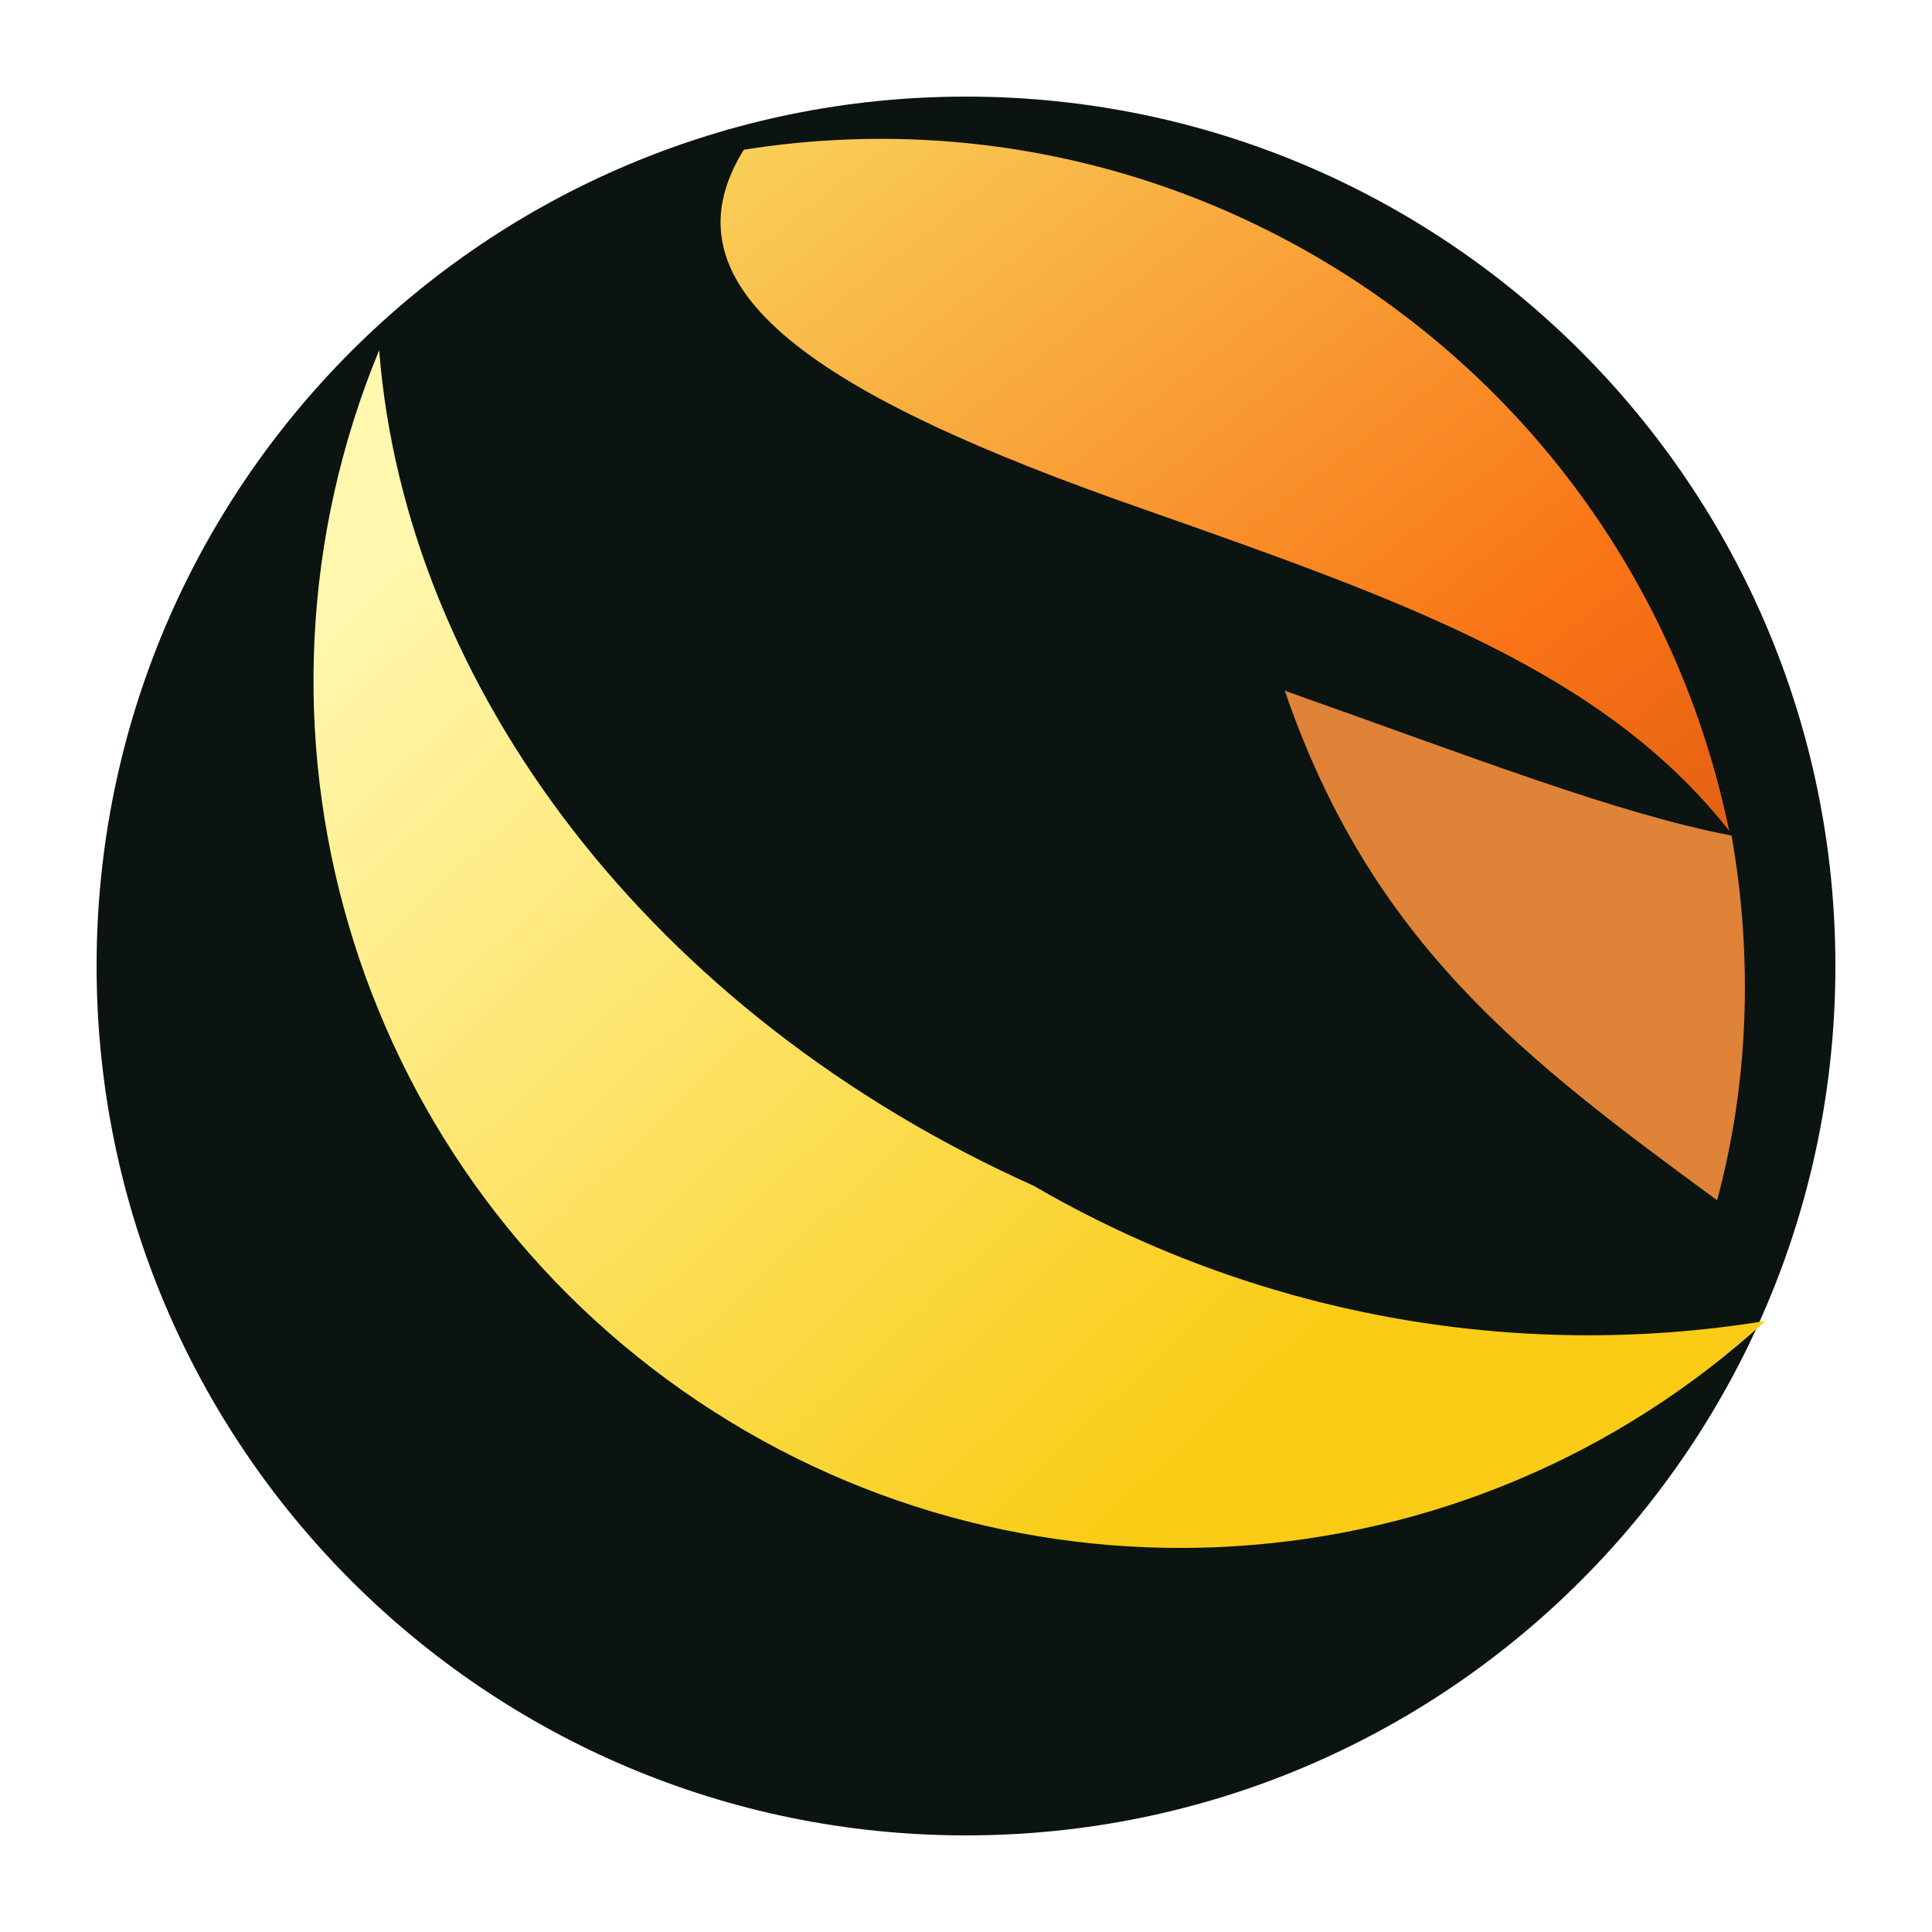
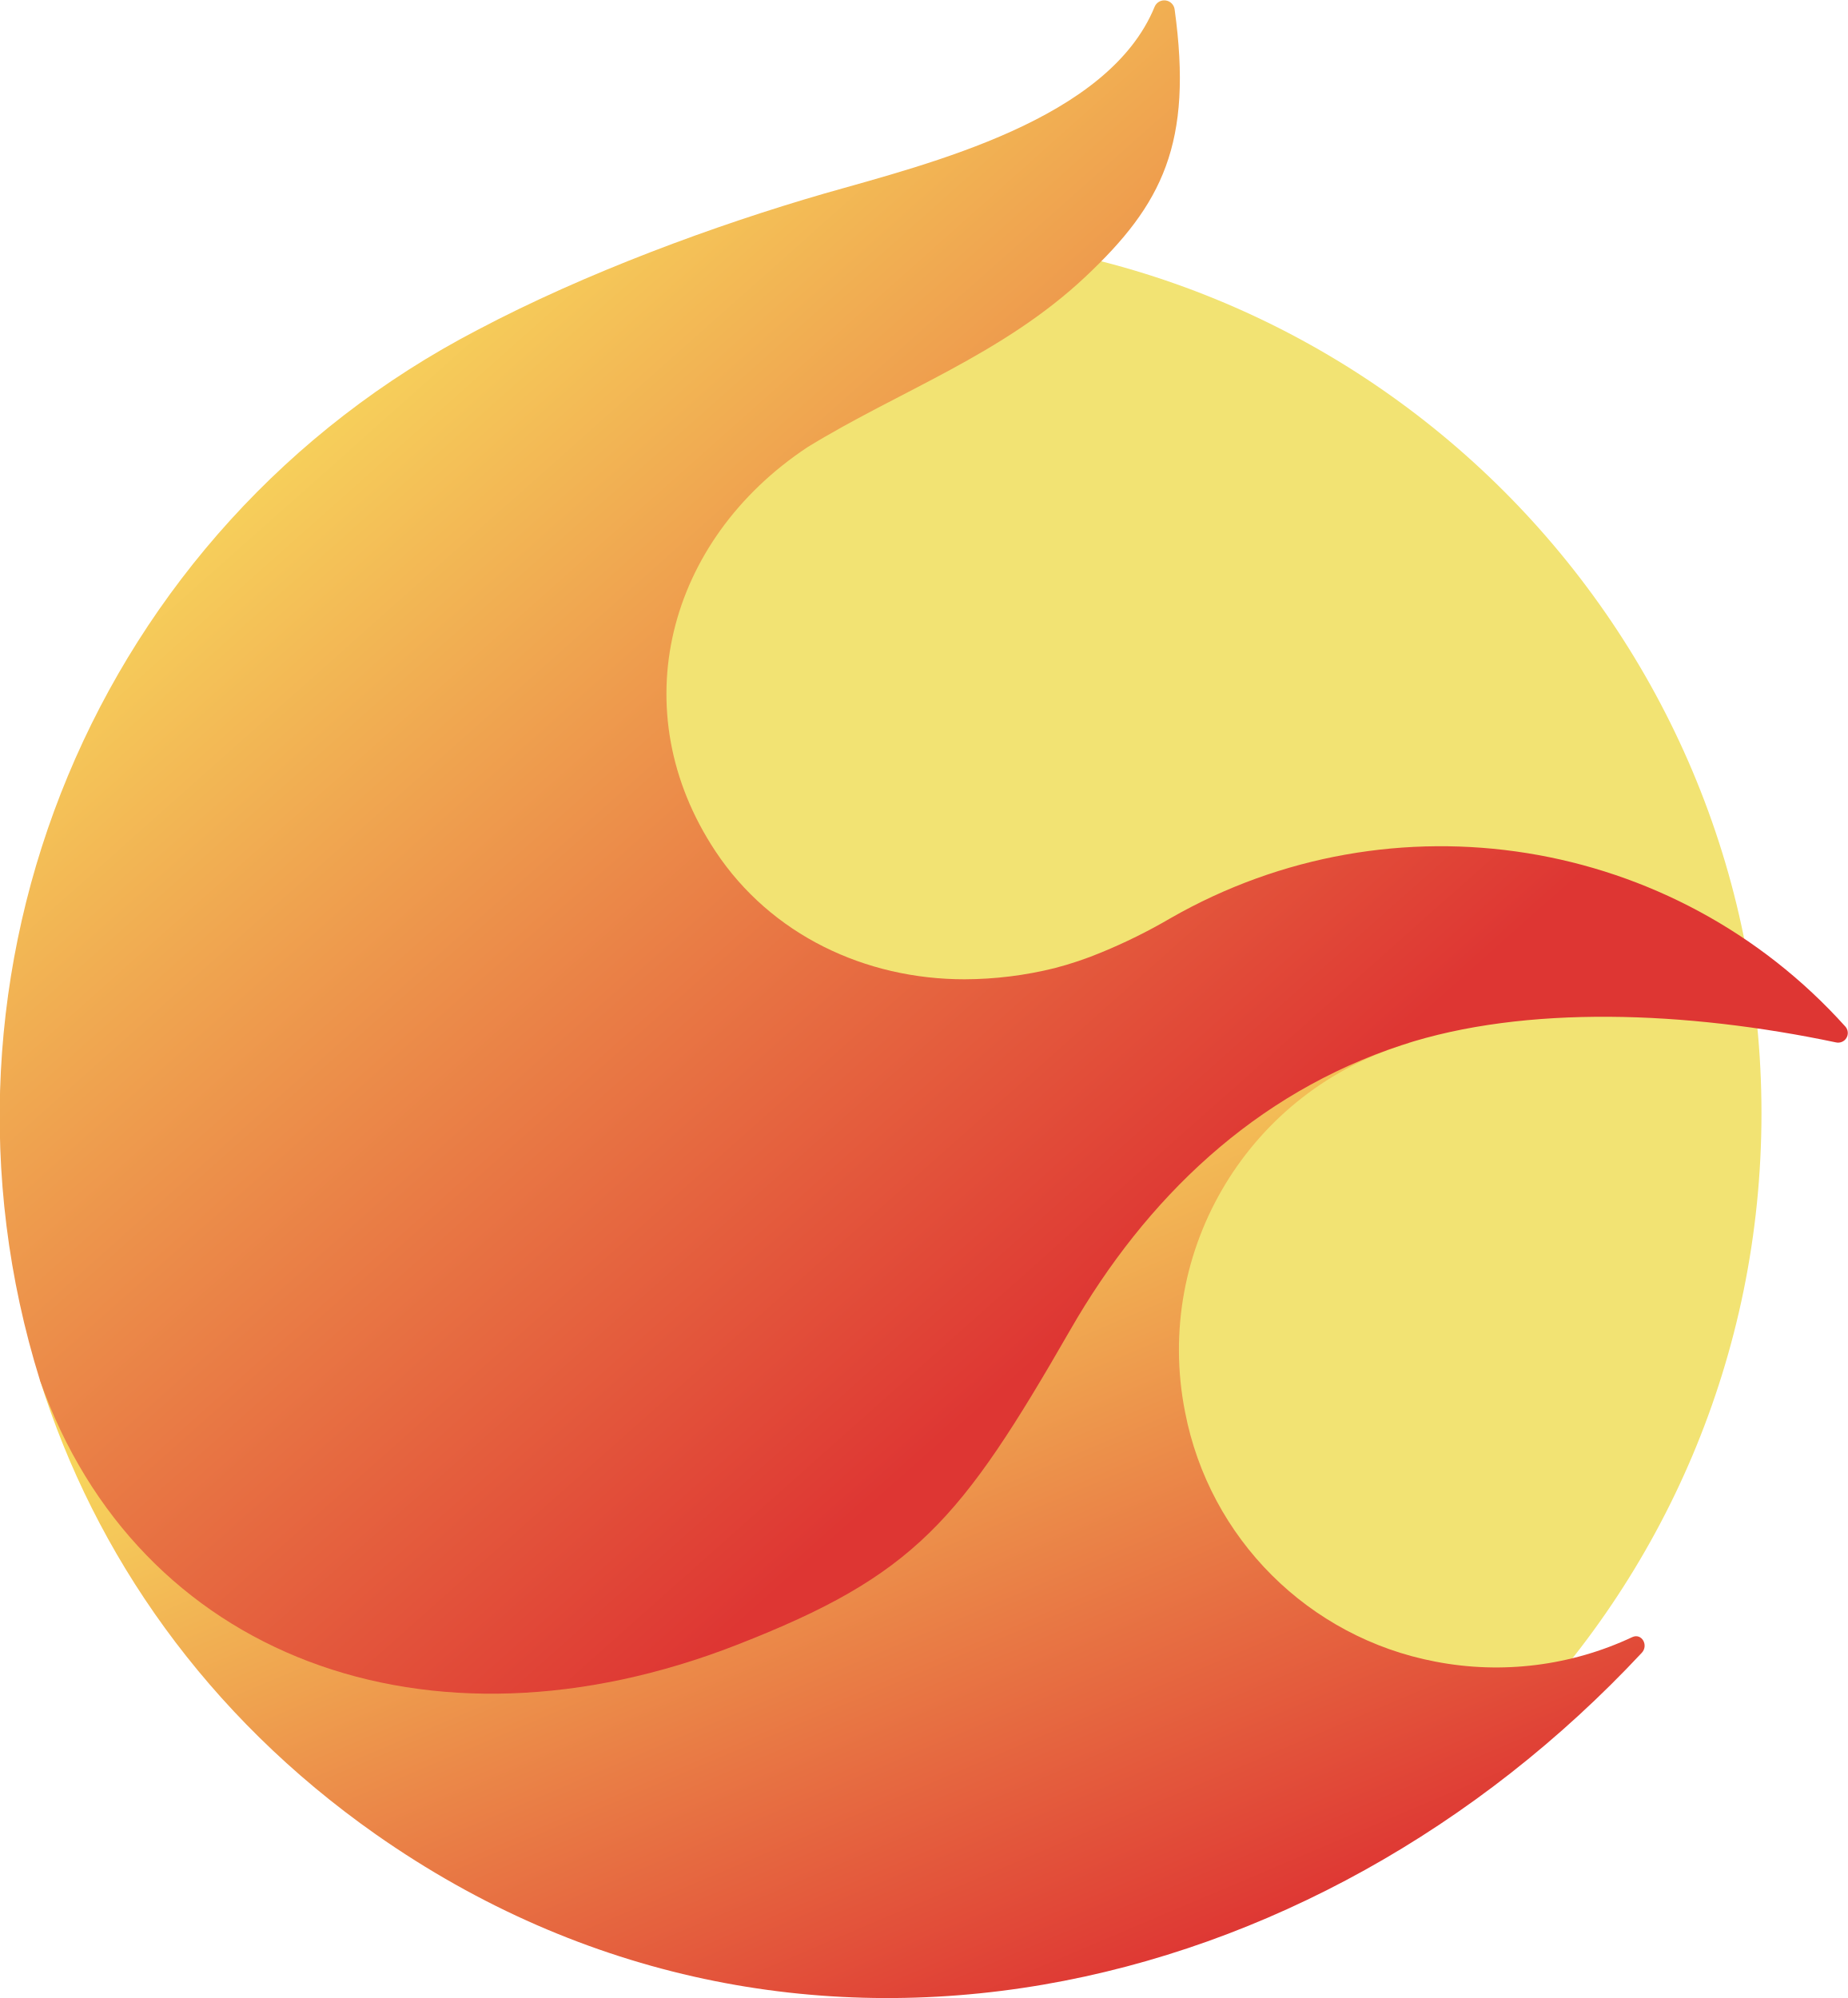
- <svg xmlns="http://www.w3.org/2000/svg" viewBox="0 0 80 80">
+ <svg xmlns="http://www.w3.org/2000/svg" xmlns:xlink="http://www.w3.org/1999/xlink" viewBox="0 0 277.43 300">
  <defs>
-     <linearGradient id="luna-a" x1="18" y1="12" x2="62" y2="68" gradientUnits="userSpaceOnUse">
-       <stop stop-color="#f9d85e" />
-       <stop offset=".55" stop-color="#f97316" />
-       <stop offset="1" stop-color="#c2410c" />
+     <linearGradient id="luna-gradient-main" x1="107.88" y1="180.59" x2="159.63" y2="302.5" gradientUnits="userSpaceOnUse">
+       <stop offset="0" stop-color="#f7d45c" />
+       <stop offset="1" stop-color="#de3633" />
    </linearGradient>
-     <linearGradient id="luna-b" x1="22" y1="18" x2="56" y2="54" gradientUnits="userSpaceOnUse">
-       <stop stop-color="#fff7ad" />
-       <stop offset="1" stop-color="#facc15" />
-     </linearGradient>
+     <linearGradient id="luna-gradient-upper" x1="46.6" y1="58.2" x2="167.36" y2="193.9" xlink:href="#luna-gradient-main" />
  </defs>
-   <circle cx="40" cy="40" r="36" fill="#0c1411" />
-   <path fill="url(#luna-a)" d="M71.6 34.4c-5.2-6.6-13.4-9.5-24.2-13.3C33.9 16.4 27.2 12 30.8 6.2A35.9 35.9 0 0 1 71.6 34.4Z" />
-   <path fill="url(#luna-b)" d="M42.8 49.1C27 42 16.8 28.5 15.7 14.5a35.9 35.9 0 0 0 57.4 40.2 45.7 45.7 0 0 1-30.3-5.6Z" />
-   <path fill="#fb923c" d="M71.7 34.6c.9 5.1.7 10.3-.6 15.1-7.9-5.8-14.3-10.6-17.9-21.1 7.9 2.8 13.8 5.1 18.5 6Z" opacity=".88" />
+   <ellipse cx="132.59" cy="167.16" rx="131.86" ry="132.03" fill="#f2e373" />
+   <path d="M186.17 153.48 6 207.22c8.22 26.19 25 50.35 50.42 68.21 62.74 44 141 25.28 190.06-27.26 1.05-1.13 0-3-1.42-2.36a48.06 48.06 0 0 1-29.58 3.68A47.28 47.28 0 0 1 177.91 212a48 48 0 0 1 33.6-55.37Z" fill="url(#luna-gradient-main)" fill-rule="evenodd" />
+   <path d="M165.36 143a82.69 82.69 0 0 0 10.33-5.11 81.64 81.64 0 0 1 101.38 16.28 1.45 1.45 0 0 1-1.42 2.35c-22.46-4.73-46.67-5.66-65.11.37C188.31 164.18 172 180 160.71 199.63c-16.54 28.78-23.35 36.92-50.07 47.34-46.56 18.18-90 1.71-104.63-39.68A133.12 133.12 0 0 1 71.69 49.54C87.82 41 107.38 33.8 123.76 29.06 139.55 24.55 166.42 18 173.35 1a1.57 1.57 0 0 1 3 .43c2.77 20.09-1.83 29.24-13.36 40.09-12.5 11.77-27.93 17.13-41.77 25.63-21.11 14-27.8 39.57-13.8 60.68 8.32 12.55 22.49 19.21 37.38 19.21a56.82 56.82 0 0 0 13.55-1.68 52.56 52.56 0 0 0 7.01-2.36Z" fill="url(#luna-gradient-upper)" fill-rule="evenodd" />
</svg>
